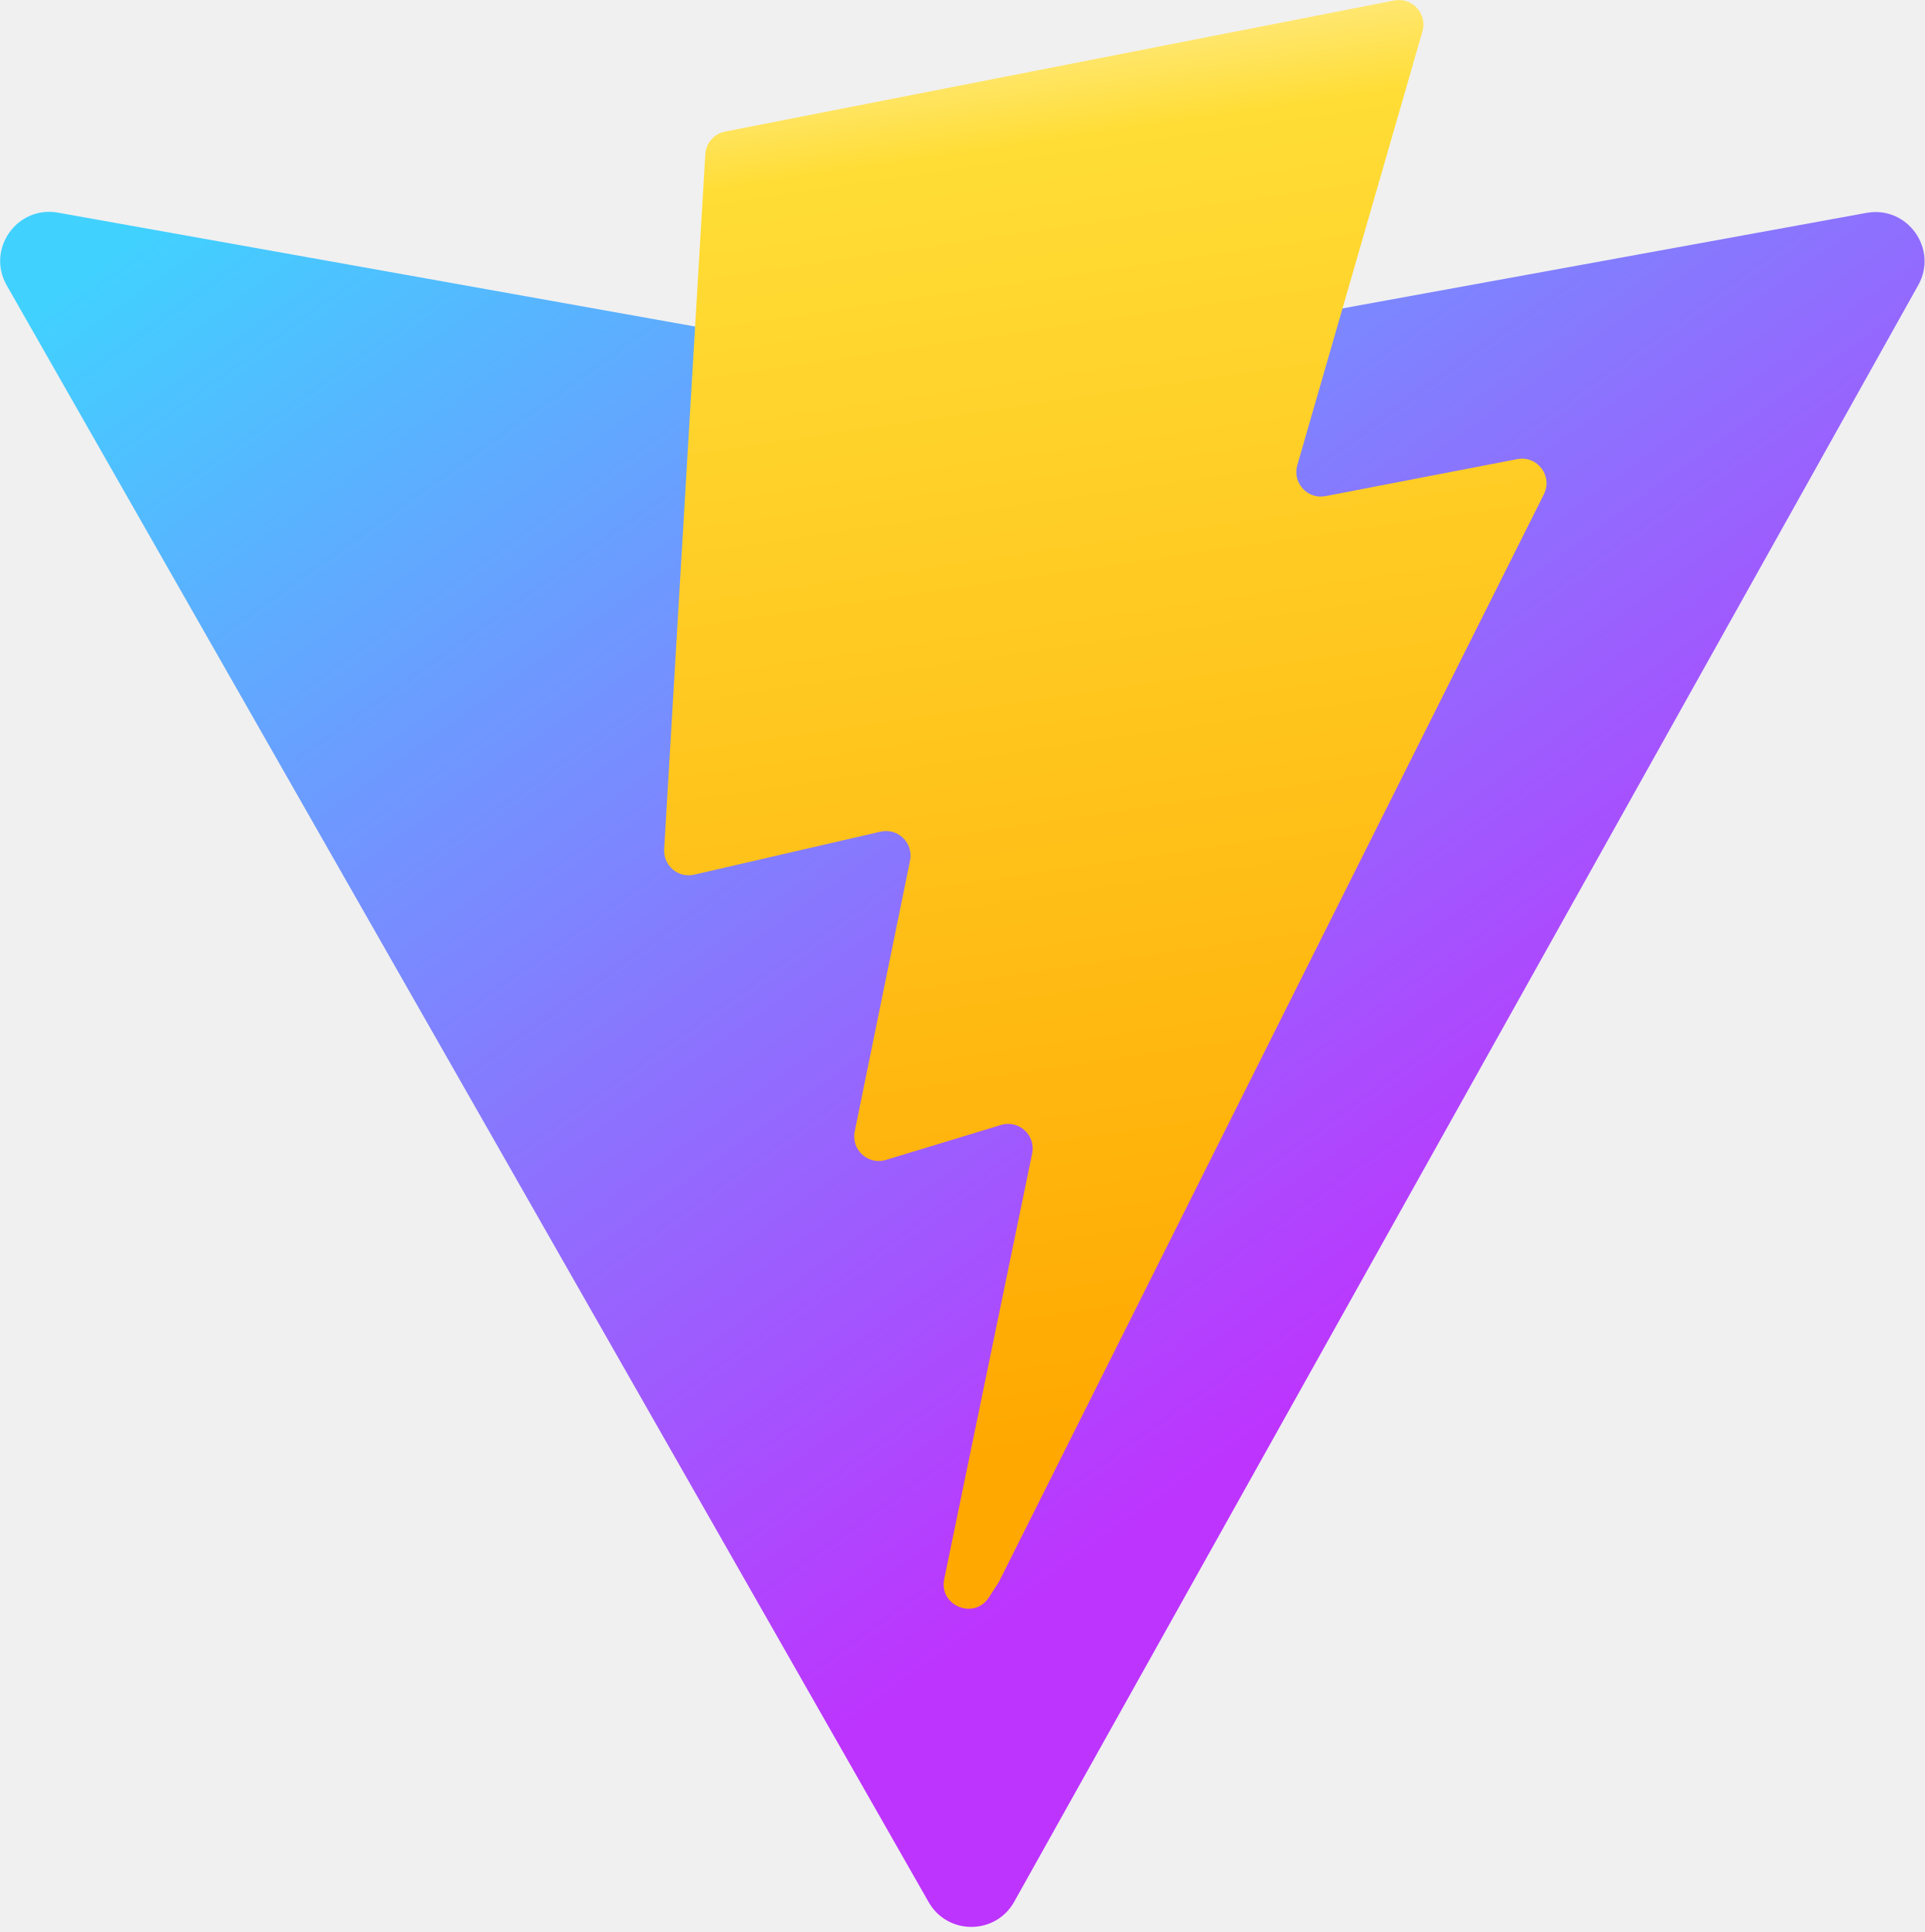
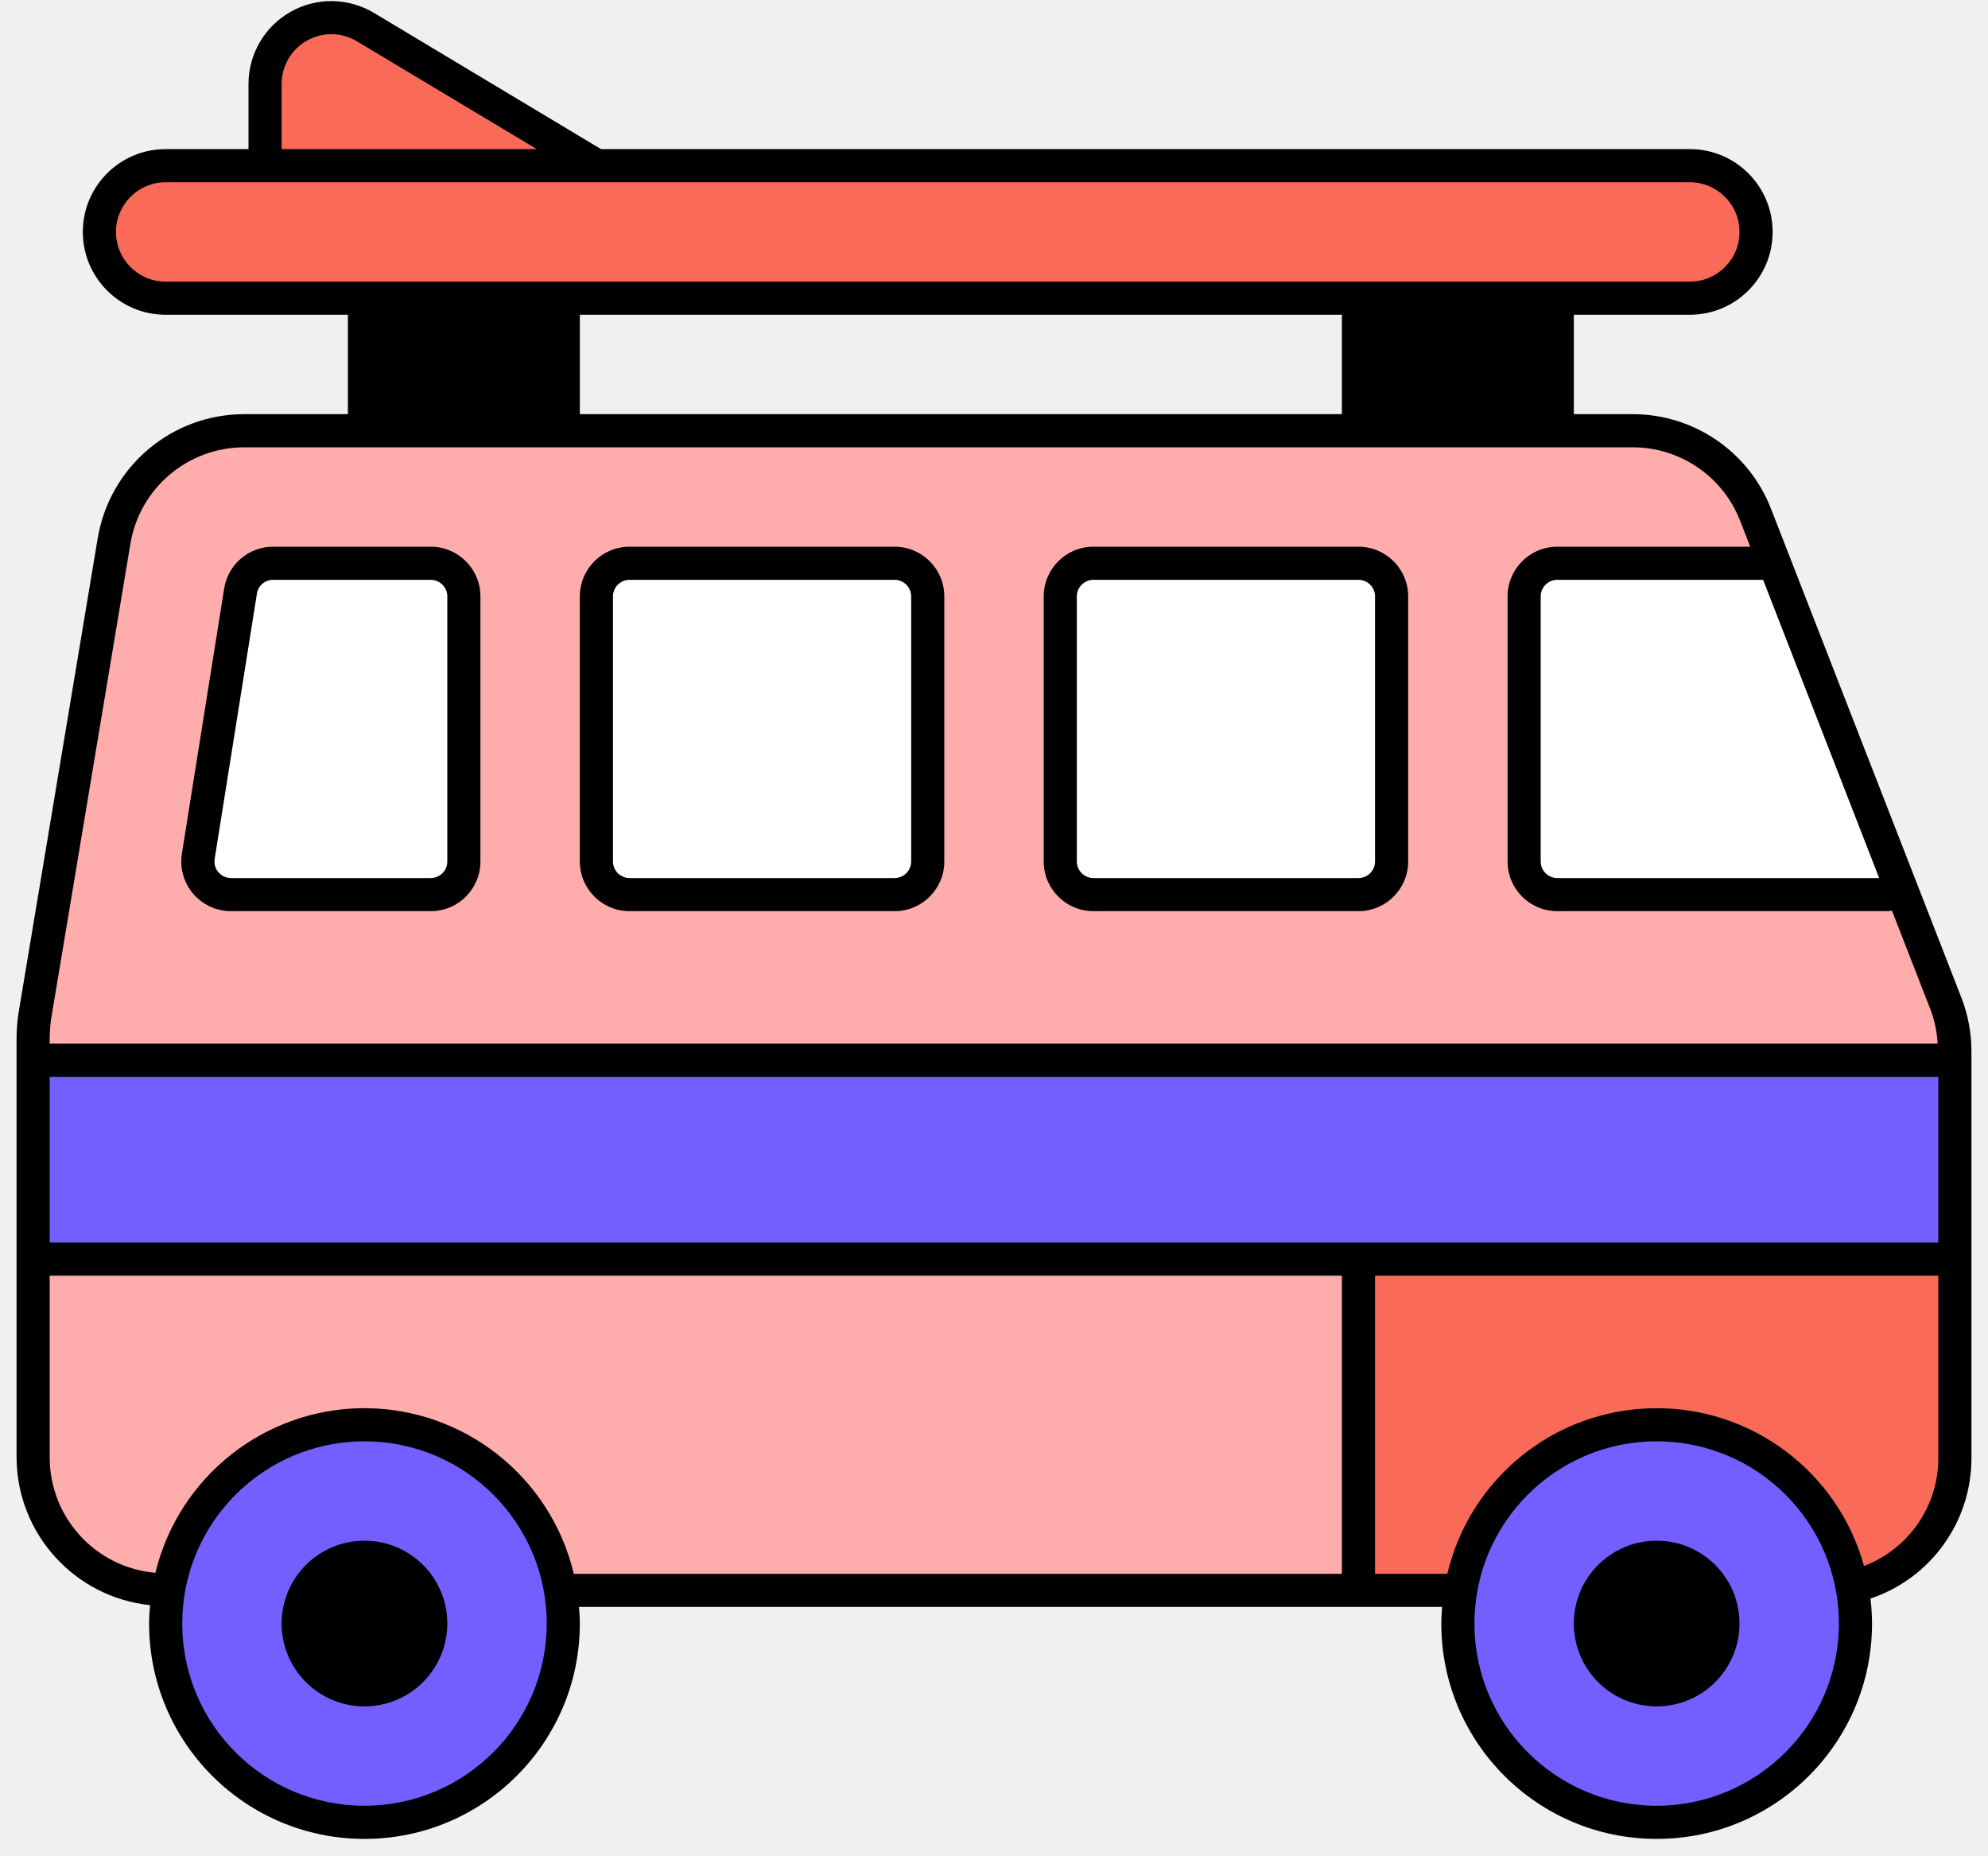
- <svg xmlns="http://www.w3.org/2000/svg" aria-hidden="true" role="img" class="iconify iconify--logos" width="31.88" height="32" preserveAspectRatio="xMidYMid meet" viewBox="0 0 256 257">
-   <defs>
-     <linearGradient id="IconifyId1813088fe1fbc01fb466" x1="-.828%" x2="57.636%" y1="7.652%" y2="78.411%">
-       <stop offset="0%" stop-color="#41D1FF" />
-       <stop offset="100%" stop-color="#BD34FE" />
-     </linearGradient>
-     <linearGradient id="IconifyId1813088fe1fbc01fb467" x1="43.376%" x2="50.316%" y1="2.242%" y2="89.03%">
-       <stop offset="0%" stop-color="#FFEA83" />
-       <stop offset="8.333%" stop-color="#FFDD35" />
-       <stop offset="100%" stop-color="#FFA800" />
-     </linearGradient>
-   </defs>
-   <path fill="url(#IconifyId1813088fe1fbc01fb466)" d="M255.153 37.938L134.897 252.976c-2.483 4.44-8.862 4.466-11.382.048L.875 37.958c-2.746-4.814 1.371-10.646 6.827-9.67l120.385 21.517a6.537 6.537 0 0 0 2.322-.004l117.867-21.483c5.438-.991 9.574 4.796 6.877 9.62Z" />
-   <path fill="url(#IconifyId1813088fe1fbc01fb467)" d="M185.432.063L96.44 17.501a3.268 3.268 0 0 0-2.634 3.014l-5.474 92.456a3.268 3.268 0 0 0 3.997 3.378l24.777-5.718c2.318-.535 4.413 1.507 3.936 3.838l-7.361 36.047c-.495 2.426 1.782 4.5 4.151 3.78l15.304-4.649c2.372-.72 4.652 1.36 4.15 3.788l-11.698 56.621c-.732 3.542 3.979 5.473 5.943 2.437l1.313-2.028l72.516-144.72c1.215-2.423-.88-5.186-3.54-4.672l-25.505 4.922c-2.396.462-4.435-1.77-3.759-4.114l16.646-57.705c.677-2.35-1.37-4.583-3.769-4.113Z" />
+ <svg xmlns="http://www.w3.org/2000/svg" height="56px" version="1.1" viewBox="0 0 60 56" width="60px">
+   <defs />
+   <g fill="none" fill-rule="evenodd" id="Page-1" stroke="none" stroke-width="1">
+     <g fill-rule="nonzero" id="037---Van">
+       <g id="Icons" transform="translate(1, 0)">
+         <rect fill="#000000" height="6" id="Rectangle-path" width="6" x="10" y="8" />
+         <rect fill="#000000" height="6" id="Rectangle-path" width="6" x="40" y="8" />
+         <path d="M54.9,47.9 C56.716,47.481 58.001,45.863 58,44 L58,31.75 C58.001,31.254 57.91,30.762 57.73,30.3 L51.99,15.55 C51.392,14.012 49.91,12.999 48.26,13 L6.39,13 C4.434,12.998 2.763,14.411 2.44,16.34 L0.05,30.67 C0.018,30.889 0.002,31.109 2.22044605e-16,31.33 L2.22044605e-16,44 C2.22044605e-16,46.209 1.791,48 4,48 L4.09,48 L54.9,47.9 Z" fill="#FFACAD" id="Shape" />
+         <rect fill="#FFFFFF" height="10" id="Rectangle-path" rx="1" width="10" x="17" y="17" />
+         <rect fill="#FFFFFF" height="10" id="Rectangle-path" rx="1" width="10" x="31" y="17" />
+         <path d="M13,26 L13,18 C13,17.448 12.552,17 12,17 L7.24,17 C6.751,16.999 6.334,17.356 6.26,17.84 L4.984,25.84 C4.937,26.13 5.02,26.425 5.21,26.648 C5.4,26.872 5.679,27 5.972,27 L12,27 C12.552,27 13,26.552 13,26 Z" fill="#FFFFFF" id="Shape" />
+         <rect fill="#735EFF" height="6" id="Rectangle-path" width="58" x="0" y="32" />
+         <rect fill="#F96A59" height="4" id="Rectangle-path" rx="2" width="50" x="2" y="5" />
+         <path d="M7,5 L7,2.532 C7,1.811 7.388,1.147 8.015,0.792 C8.642,0.437 9.411,0.446 10.029,0.817 L17,5 L7,5 Z" fill="#F96A59" id="Shape" />
+         <path d="M58,38 L58,44 C58.001,45.863 56.716,47.481 54.9,47.9 L40,47.93 L40,38 L58,38 Z" fill="#F96A59" id="Shape" />
+         <circle cx="10" cy="49" fill="#735EFF" id="Oval" r="6" />
+         <circle cx="10" cy="49" fill="#000000" id="Oval" r="2" />
+         <circle cx="49" cy="49" fill="#735EFF" id="Oval" r="6" />
+         <circle cx="49" cy="49" fill="#000000" id="Oval" r="2" />
+         <path d="M56.45,27 L46,27 C45.448,27 45,26.552 45,26 L45,18 C45,17.448 45.448,17 46,17 L52.55,17 L52.56,17.03 L56.45,27 Z" fill="#FFFFFF" id="Shape" />
+       </g>
+       <g fill="#000000" id="Layer_10">
+         <path d="M53.456,15.368 C52.788,13.632 51.116,12.491 49.256,12.5 L47.5,12.5 L47.5,9.5 L51,9.5 C52.381,9.5 53.5,8.381 53.5,7 C53.5,5.619 52.381,4.5 51,4.5 L18.138,4.5 L11.286,0.389 C10.514,-0.074 9.552,-0.086 8.769,0.357 C7.985,0.801 7.5,1.632 7.5,2.532 L7.5,4.5 L5,4.5 C3.619,4.5 2.5,5.619 2.5,7 C2.5,8.381 3.619,9.5 5,9.5 L10.5,9.5 L10.5,12.5 L7.39,12.5 C5.187,12.491 3.304,14.084 2.947,16.258 L0.555,30.6 C0.52,30.842 0.501,31.086 0.5,31.33 L0.5,44 C0.515,46.291 2.25,48.205 4.528,48.445 C4.513,48.628 4.5,48.813 4.5,49 C4.5,52.59 7.41,55.5 11,55.5 C14.59,55.5 17.5,52.59 17.5,49 C17.5,48.831 17.487,48.666 17.475,48.5 L43.525,48.5 C43.513,48.666 43.5,48.831 43.5,49 C43.5,52.59 46.41,55.5 50,55.5 C53.59,55.5 56.5,52.59 56.5,49 C56.499,48.748 56.483,48.496 56.453,48.246 C58.277,47.634 59.505,45.924 59.5,44 L59.5,31.75 C59.503,31.192 59.401,30.639 59.2,30.119 L53.456,15.368 Z M1.5,37.5 L1.5,32.5 L58.5,32.5 L58.5,37.5 L1.5,37.5 Z M56.715,26.5 L47,26.5 C46.724,26.5 46.5,26.276 46.5,26 L46.5,18 C46.5,17.724 46.724,17.5 47,17.5 L53.213,17.5 L56.715,26.5 Z M46.5,12.5 L41.5,12.5 L41.5,9.5 L46.5,9.5 L46.5,12.5 Z M17.5,12.5 L17.5,9.5 L40.5,9.5 L40.5,12.5 L17.5,12.5 Z M8.5,2.532 C8.5,1.992 8.791,1.493 9.261,1.227 C9.731,0.96 10.309,0.968 10.772,1.246 L16.2,4.5 L8.5,4.5 L8.5,2.532 Z M3.5,7 C3.5,6.172 4.172,5.5 5,5.5 L51,5.5 C51.828,5.5 52.5,6.172 52.5,7 C52.5,7.828 51.828,8.5 51,8.5 L5,8.5 C4.172,8.5 3.5,7.828 3.5,7 Z M11.5,9.5 L16.5,9.5 L16.5,12.5 L11.5,12.5 L11.5,9.5 Z M1.543,30.752 L3.934,16.421 C4.212,14.73 5.677,13.492 7.39,13.5 L49.26,13.5 C50.706,13.494 52.005,14.382 52.524,15.731 L52.824,16.5 L47,16.5 C46.172,16.5 45.5,17.172 45.5,18 L45.5,26 C45.5,26.828 46.172,27.5 47,27.5 L57,27.5 C57.034,27.497 57.067,27.49 57.1,27.481 L58.268,30.481 C58.39,30.808 58.462,31.151 58.48,31.499 L1.5,31.499 L1.5,31.329 C1.501,31.136 1.516,30.943 1.543,30.752 Z M11,54.5 C7.962,54.5 5.5,52.038 5.5,49 C5.5,45.962 7.962,43.5 11,43.5 C14.038,43.5 16.5,45.962 16.5,49 C16.497,52.036 14.036,54.497 11,54.5 Z M11,42.5 C8.003,42.503 5.396,44.556 4.69,47.469 C2.889,47.312 1.506,45.807 1.5,44 L1.5,38.5 L40.5,38.5 L40.5,47.5 L17.318,47.5 C16.622,44.573 14.009,42.505 11,42.5 Z M50,54.5 C46.962,54.5 44.5,52.038 44.5,49 C44.5,45.962 46.962,43.5 50,43.5 C53.038,43.5 55.5,45.962 55.5,49 C55.497,52.036 53.036,54.497 50,54.5 Z M56.257,47.262 C55.467,44.405 52.841,42.446 49.877,42.502 C46.913,42.558 44.364,44.615 43.682,47.5 L41.5,47.5 L41.5,38.5 L58.5,38.5 L58.5,44 C58.505,45.448 57.611,46.748 56.257,47.262 Z" id="Shape" />
+         <path d="M19,27.5 L27,27.5 C27.828,27.5 28.5,26.828 28.5,26 L28.5,18 C28.5,17.172 27.828,16.5 27,16.5 L19,16.5 C18.172,16.5 17.5,17.172 17.5,18 L17.5,26 C17.5,26.828 18.172,27.5 19,27.5 Z M18.5,18 C18.5,17.724 18.724,17.5 19,17.5 L27,17.5 C27.276,17.5 27.5,17.724 27.5,18 L27.5,26 C27.5,26.276 27.276,26.5 27,26.5 L19,26.5 C18.724,26.5 18.5,26.276 18.5,26 L18.5,18 Z" id="Shape" />
+         <path d="M33,27.5 L41,27.5 C41.828,27.5 42.5,26.828 42.5,26 L42.5,18 C42.5,17.172 41.828,16.5 41,16.5 L33,16.5 C32.172,16.5 31.5,17.172 31.5,18 L31.5,26 C31.5,26.828 32.172,27.5 33,27.5 Z M32.5,18 C32.5,17.724 32.724,17.5 33,17.5 L41,17.5 C41.276,17.5 41.5,17.724 41.5,18 L41.5,26 C41.5,26.276 41.276,26.5 41,26.5 L33,26.5 C32.724,26.5 32.5,26.276 32.5,26 L32.5,18 Z" id="Shape" />
+         <path d="M6.972,27.5 L13,27.5 C13.828,27.5 14.5,26.828 14.5,26 L14.5,18 C14.5,17.172 13.828,16.5 13,16.5 L8.24,16.5 C7.505,16.501 6.881,17.035 6.766,17.761 L5.49,25.761 C5.42,26.195 5.544,26.638 5.829,26.973 C6.114,27.308 6.532,27.5 6.972,27.5 Z M7.755,17.912 C7.793,17.674 7.999,17.499 8.24,17.5 L13,17.5 C13.276,17.5 13.5,17.724 13.5,18 L13.5,26 C13.5,26.276 13.276,26.5 13,26.5 L6.972,26.5 C6.826,26.5 6.687,26.436 6.592,26.324 C6.497,26.213 6.456,26.065 6.479,25.921 L7.755,17.912 Z" id="Shape" />
+         <path d="M11,46.5 C9.619,46.5 8.5,47.619 8.5,49 C8.5,50.381 9.619,51.5 11,51.5 C12.381,51.5 13.5,50.381 13.5,49 C13.5,47.619 12.381,46.5 11,46.5 Z M11,50.5 C10.393,50.5 9.846,50.135 9.614,49.574 C9.382,49.014 9.51,48.368 9.939,47.939 C10.368,47.51 11.014,47.382 11.574,47.614 C12.135,47.846 12.5,48.393 12.5,49 C12.5,49.828 11.828,50.5 11,50.5 Z" id="Shape" />
+         <path d="M50,46.5 C48.619,46.5 47.5,47.619 47.5,49 C47.5,50.381 48.619,51.5 50,51.5 C51.381,51.5 52.5,50.381 52.5,49 C52.5,47.619 51.381,46.5 50,46.5 Z M50,50.5 C49.172,50.5 48.5,49.828 48.5,49 C48.5,48.172 49.172,47.5 50,47.5 C50.828,47.5 51.5,48.172 51.5,49 C51.5,49.828 50.828,50.5 50,50.5 Z" id="Shape" />
+       </g>
+     </g>
+   </g>
</svg>
